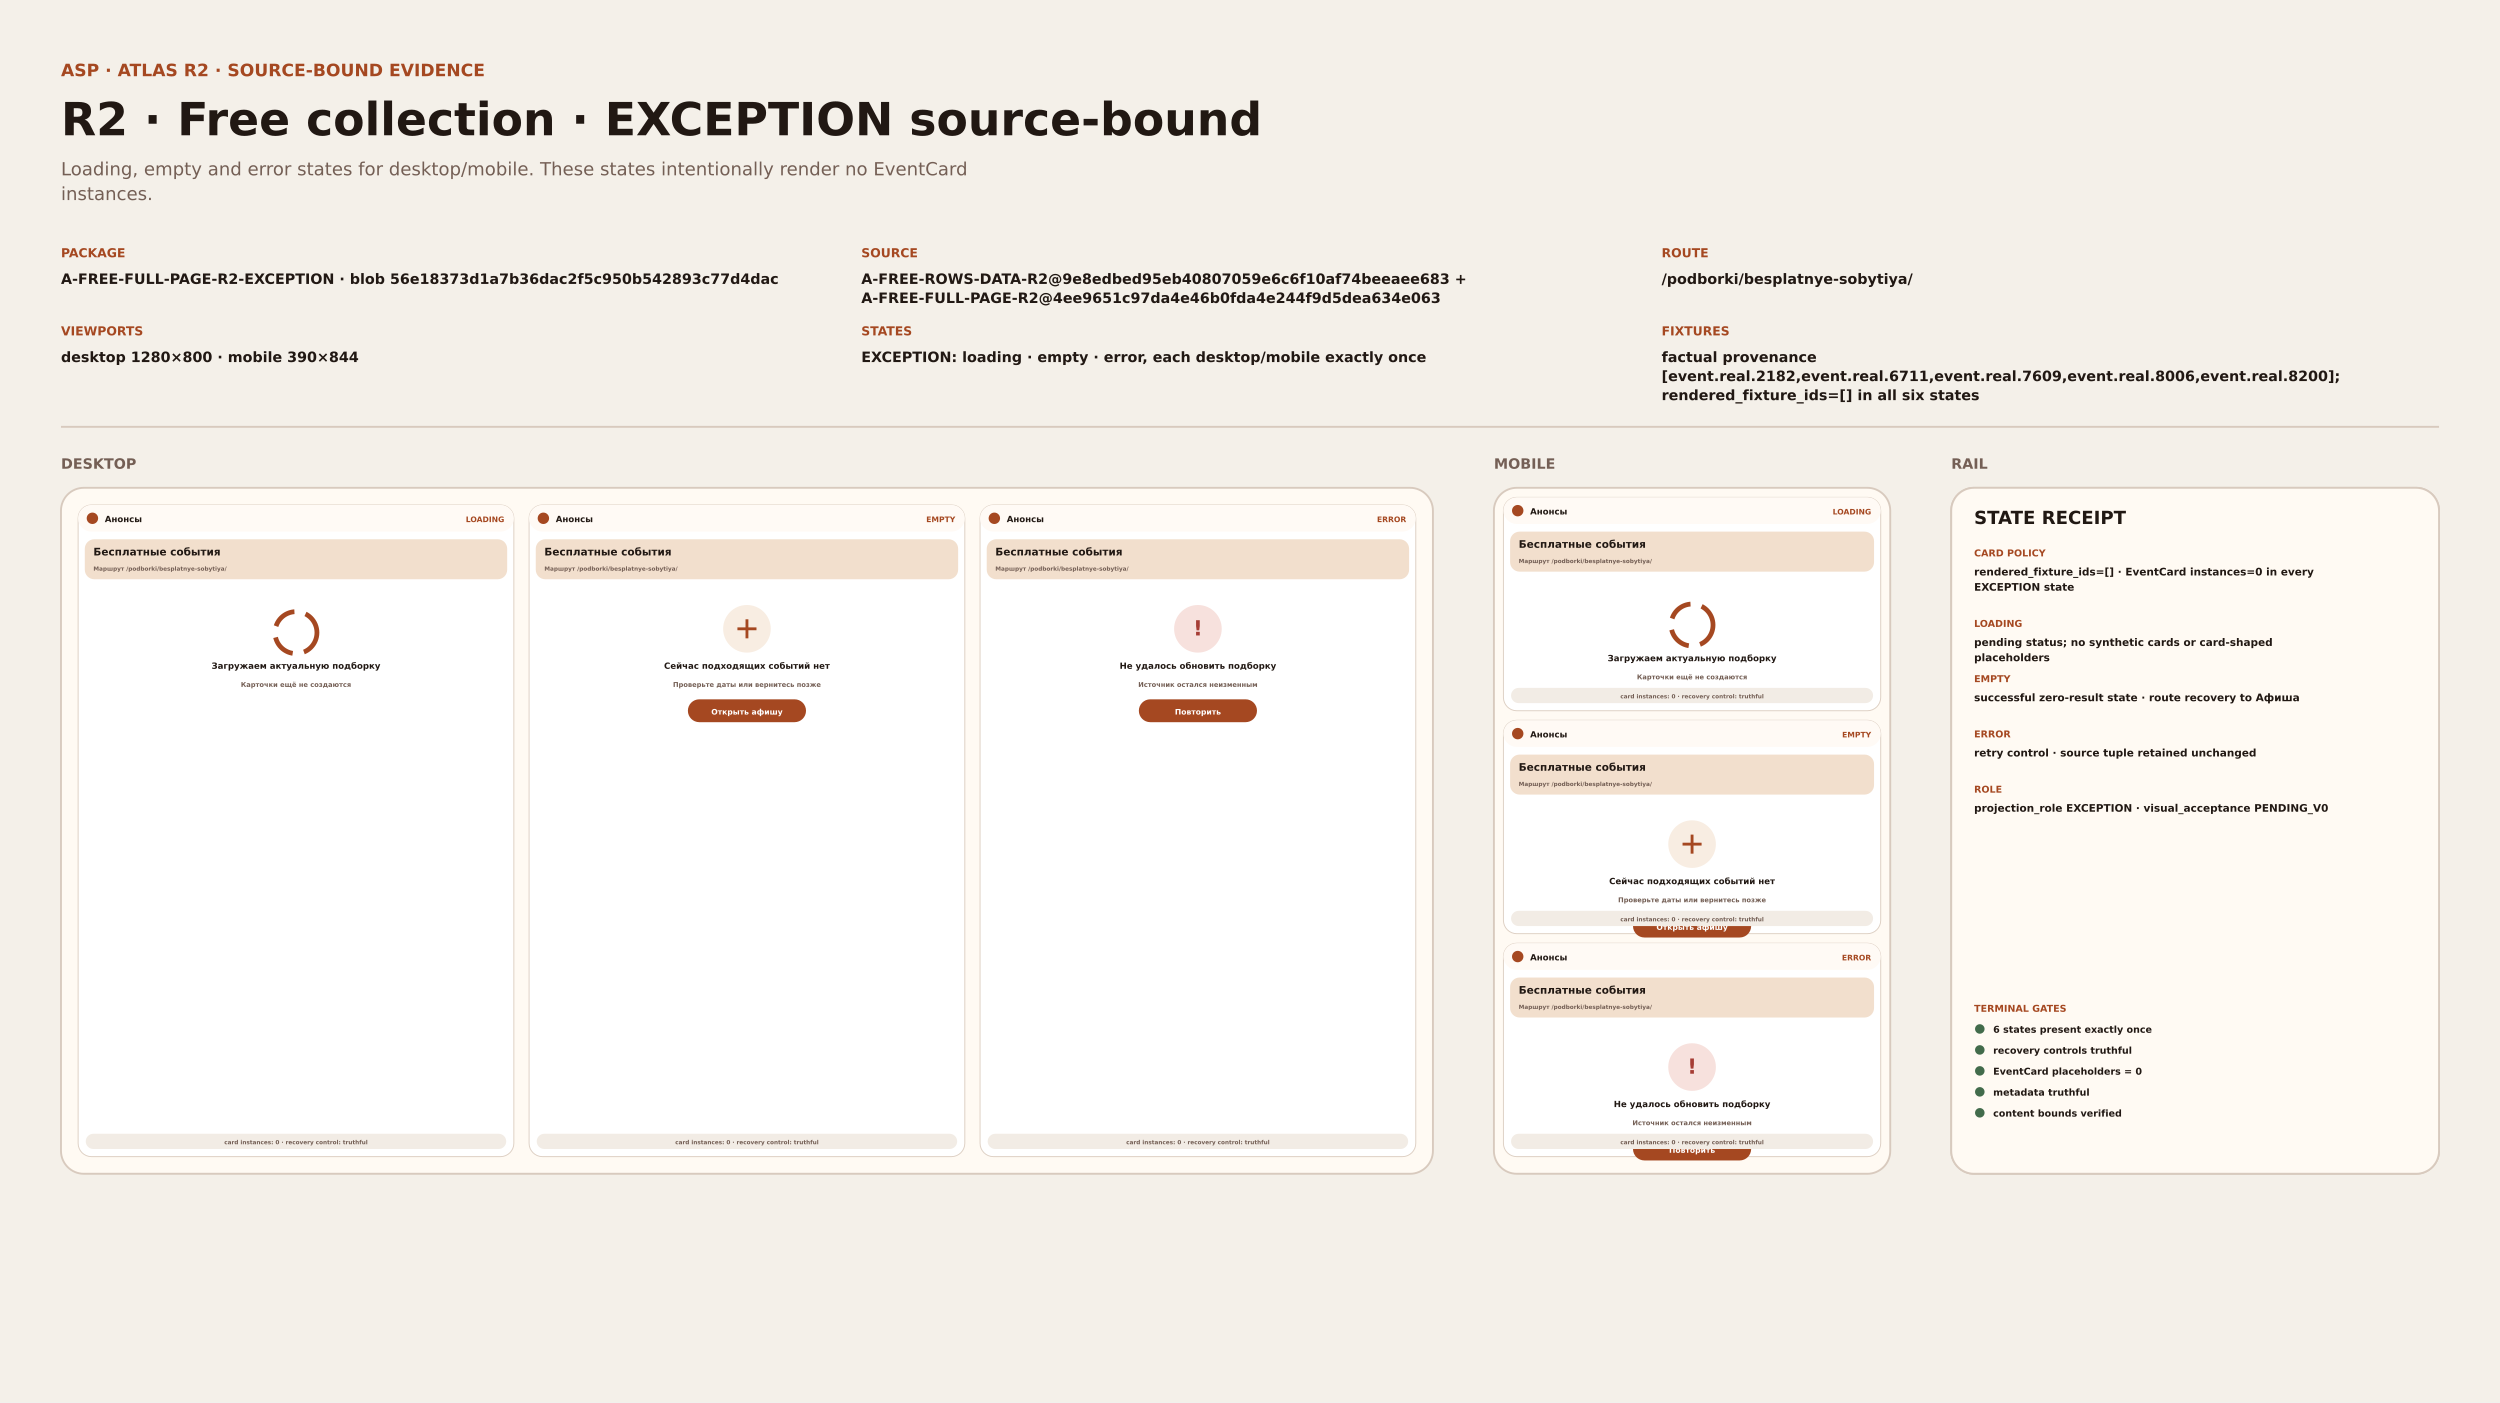
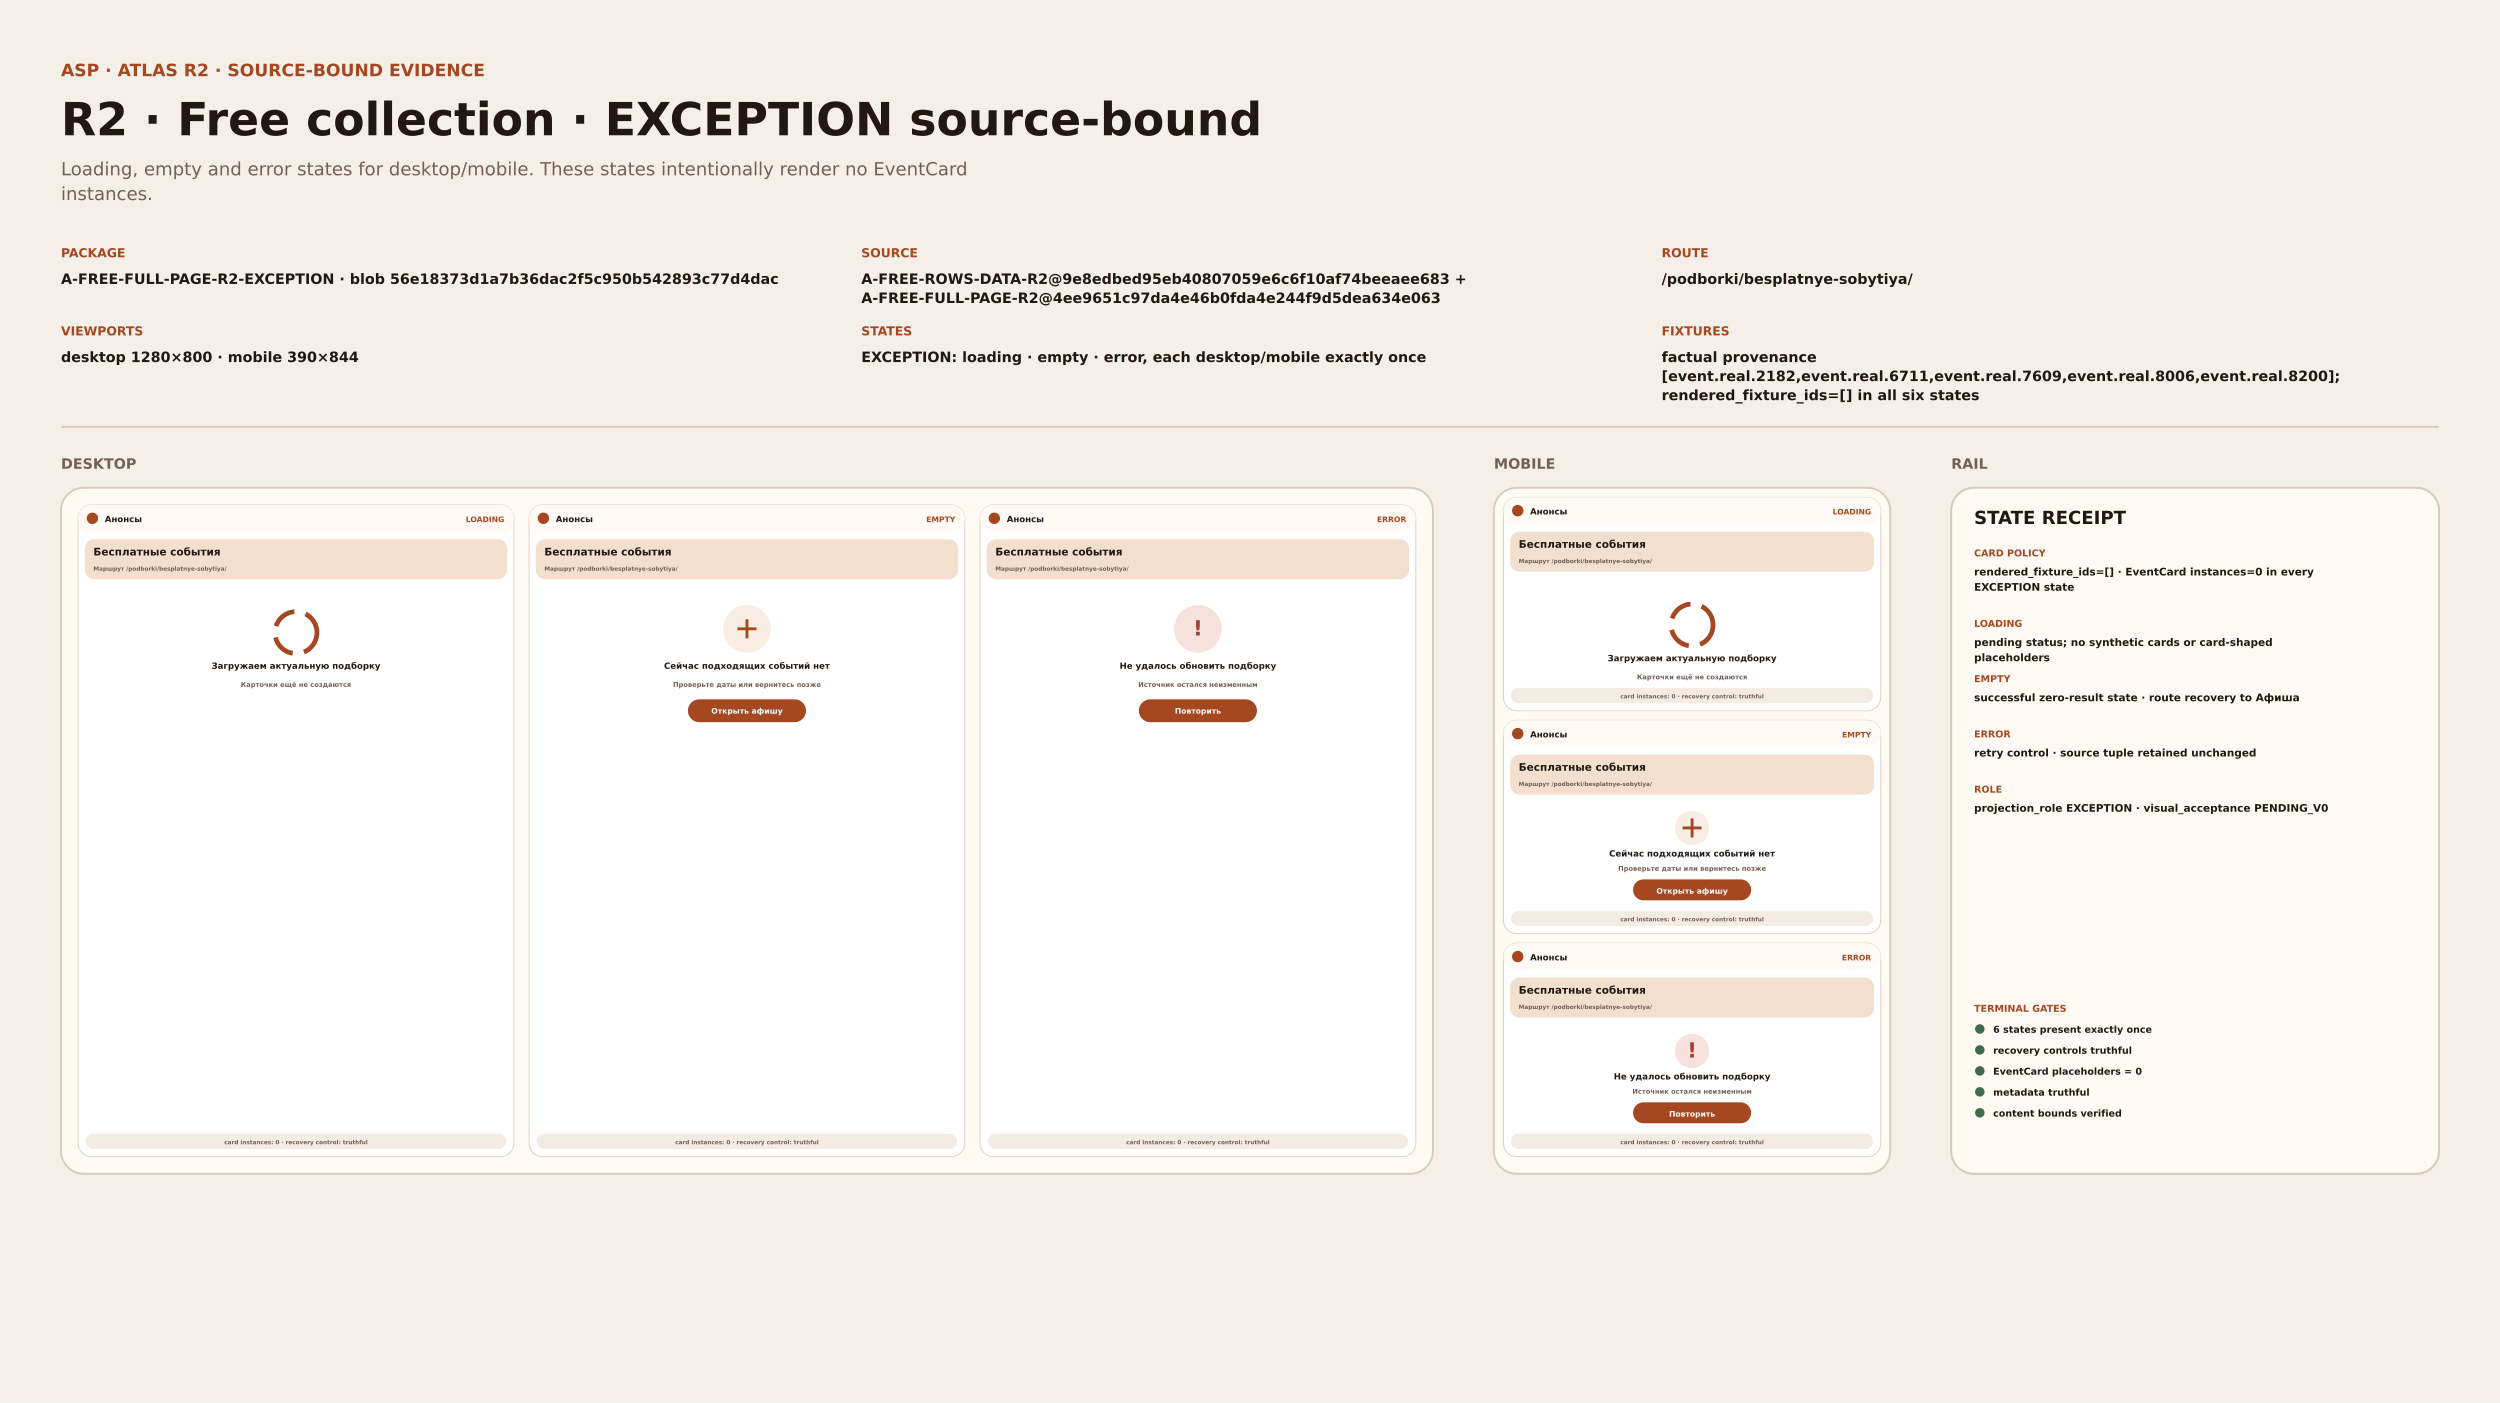
<svg xmlns="http://www.w3.org/2000/svg" width="2624" height="1472" viewBox="0 0 2624 1472" data-evidence-kind="offline-source-bound" data-penpot-implementation="false" data-lane="exception">
  <rect x="0" y="0" width="2624" height="1472" rx="0" fill="#f4f0e9" stroke="none" stroke-width="0" />
  <text x="64" y="80" font-family="DejaVu Sans, Arial, sans-serif" font-size="18" font-weight="800" fill="#a54821" text-anchor="start">ASP · ATLAS R2 · SOURCE-BOUND EVIDENCE</text>
  <text x="64" y="142" font-family="DejaVu Sans, Arial, sans-serif" font-size="48" font-weight="800" fill="#211813" text-anchor="start">R2 · Free collection · EXCEPTION source-bound</text>
  <text x="64" y="184" font-family="DejaVu Sans, Arial, sans-serif" font-size="19" font-weight="450" fill="#745f55" text-anchor="start">Loading, empty and error states for desktop/mobile. These states intentionally render no EventCard</text>
  <text x="64" y="210" font-family="DejaVu Sans, Arial, sans-serif" font-size="19" font-weight="450" fill="#745f55" text-anchor="start">instances.</text>
  <text x="64" y="270" font-family="DejaVu Sans, Arial, sans-serif" font-size="13" font-weight="800" fill="#a54821" text-anchor="start">PACKAGE</text>
  <text x="64" y="298" font-family="DejaVu Sans, Arial, sans-serif" font-size="15" font-weight="600" fill="#211813" text-anchor="start">A-FREE-FULL-PAGE-R2-EXCEPTION · blob 56e18373d1a7b36dac2f5c950b542893c77d4dac</text>
  <text x="904" y="270" font-family="DejaVu Sans, Arial, sans-serif" font-size="13" font-weight="800" fill="#a54821" text-anchor="start">SOURCE</text>
  <text x="904" y="298" font-family="DejaVu Sans, Arial, sans-serif" font-size="15" font-weight="600" fill="#211813" text-anchor="start">A-FREE-ROWS-DATA-R2@9e8edbed95eb40807059e6c6f10af74beeaee683 +</text>
  <text x="904" y="318" font-family="DejaVu Sans, Arial, sans-serif" font-size="15" font-weight="600" fill="#211813" text-anchor="start">A-FREE-FULL-PAGE-R2@4ee9651c97da4e46b0fda4e244f9d5dea634e063</text>
  <text x="1744" y="270" font-family="DejaVu Sans, Arial, sans-serif" font-size="13" font-weight="800" fill="#a54821" text-anchor="start">ROUTE</text>
  <text x="1744" y="298" font-family="DejaVu Sans, Arial, sans-serif" font-size="15" font-weight="600" fill="#211813" text-anchor="start">/podborki/besplatnye-sobytiya/</text>
  <text x="64" y="352" font-family="DejaVu Sans, Arial, sans-serif" font-size="13" font-weight="800" fill="#a54821" text-anchor="start">VIEWPORTS</text>
  <text x="64" y="380" font-family="DejaVu Sans, Arial, sans-serif" font-size="15" font-weight="600" fill="#211813" text-anchor="start">desktop 1280×800 · mobile 390×844</text>
  <text x="904" y="352" font-family="DejaVu Sans, Arial, sans-serif" font-size="13" font-weight="800" fill="#a54821" text-anchor="start">STATES</text>
  <text x="904" y="380" font-family="DejaVu Sans, Arial, sans-serif" font-size="15" font-weight="600" fill="#211813" text-anchor="start">EXCEPTION: loading · empty · error, each desktop/mobile exactly once</text>
  <text x="1744" y="352" font-family="DejaVu Sans, Arial, sans-serif" font-size="13" font-weight="800" fill="#a54821" text-anchor="start">FIXTURES</text>
  <text x="1744" y="380" font-family="DejaVu Sans, Arial, sans-serif" font-size="15" font-weight="600" fill="#211813" text-anchor="start">factual provenance</text>
  <text x="1744" y="400" font-family="DejaVu Sans, Arial, sans-serif" font-size="15" font-weight="600" fill="#211813" text-anchor="start">[event.real.2182,event.real.6711,event.real.7609,event.real.8006,event.real.8200];</text>
  <text x="1744" y="420" font-family="DejaVu Sans, Arial, sans-serif" font-size="15" font-weight="600" fill="#211813" text-anchor="start">rendered_fixture_ids=[] in all six states</text>
  <line x1="64" y1="448" x2="2560" y2="448" stroke="#d8cabe" stroke-width="2" />
  <text x="64" y="492" font-family="DejaVu Sans, Arial, sans-serif" font-size="15" font-weight="800" fill="#745f55" text-anchor="start">DESKTOP</text>
  <rect x="64" y="512" width="1440" height="720" rx="24" fill="#fffaf3" stroke="#d8cabe" stroke-width="2" />
  <text x="1568" y="492" font-family="DejaVu Sans, Arial, sans-serif" font-size="15" font-weight="800" fill="#745f55" text-anchor="start">MOBILE</text>
  <rect x="1568" y="512" width="416" height="720" rx="24" fill="#fffaf3" stroke="#d8cabe" stroke-width="2" />
  <text x="2048" y="492" font-family="DejaVu Sans, Arial, sans-serif" font-size="15" font-weight="800" fill="#745f55" text-anchor="start">RAIL</text>
  <rect x="2048" y="512" width="512" height="720" rx="24" fill="#fffaf3" stroke="#d8cabe" stroke-width="2" />
  <rect x="82.0" y="530" width="457.333" height="684" rx="14" fill="#fff" stroke="#ddcfc3" stroke-width="1" />
  <rect x="82.0" y="530" width="457.333" height="28" rx="14" fill="#fffaf5" stroke="none" stroke-width="0" />
  <circle cx="97.0" cy="544" r="6" fill="#a54821" stroke="none" stroke-width="0" />
  <text x="110.0" y="548" font-family="DejaVu Sans, Arial, sans-serif" font-size="9" font-weight="800" fill="#211813" text-anchor="start">Анонсы</text>
  <text x="529.333" y="548" font-family="DejaVu Sans, Arial, sans-serif" font-size="8" font-weight="800" fill="#a54821" text-anchor="end">LOADING</text>
  <rect x="89.0" y="566" width="443.333" height="42" rx="10" fill="#f2dfcd" stroke="none" stroke-width="0" />
  <text x="98.0" y="583" font-family="DejaVu Sans, Arial, sans-serif" font-size="11" font-weight="850" fill="#211813" text-anchor="start">Бесплатные события</text>
  <text x="98.0" y="599" font-family="DejaVu Sans, Arial, sans-serif" font-size="6" font-weight="600" fill="#745f55" text-anchor="start">Маршрут /podborki/besplatnye-sobytiya/</text>
  <circle cx="310.667" cy="664" r="22" fill="none" stroke="#a54821" stroke-width="5" stroke-dasharray="26 12" />
  <text x="310.667" y="702" font-family="DejaVu Sans, Arial, sans-serif" font-size="9" font-weight="800" fill="#211813" text-anchor="middle">Загружаем актуальную подборку</text>
  <text x="310.667" y="721" font-family="DejaVu Sans, Arial, sans-serif" font-size="7" font-weight="650" fill="#745f55" text-anchor="middle">Карточки ещё не создаются</text>
-   <rect x="90.0" y="1190" width="441.333" height="16" rx="8" fill="#f2ece5" stroke="none" stroke-width="0" />
+   <rect x="90.0" y="1190" width="441.333" height="16" rx="8" fill="#f2ece5" stroke="none" stroke-width="0" data-evidence-node="recovery-footer" data-state="loading" data-viewport="desktop" />
  <text x="310.667" y="1201" font-family="DejaVu Sans, Arial, sans-serif" font-size="6" font-weight="650" fill="#745f55" text-anchor="middle">card instances: 0 · recovery control: truthful</text>
  <rect x="555.333" y="530" width="457.333" height="684" rx="14" fill="#fff" stroke="#ddcfc3" stroke-width="1" />
  <rect x="555.333" y="530" width="457.333" height="28" rx="14" fill="#fffaf5" stroke="none" stroke-width="0" />
  <circle cx="570.333" cy="544" r="6" fill="#a54821" stroke="none" stroke-width="0" />
  <text x="583.333" y="548" font-family="DejaVu Sans, Arial, sans-serif" font-size="9" font-weight="800" fill="#211813" text-anchor="start">Анонсы</text>
  <text x="1002.667" y="548" font-family="DejaVu Sans, Arial, sans-serif" font-size="8" font-weight="800" fill="#a54821" text-anchor="end">EMPTY</text>
  <rect x="562.333" y="566" width="443.333" height="42" rx="10" fill="#f2dfcd" stroke="none" stroke-width="0" />
  <text x="571.333" y="583" font-family="DejaVu Sans, Arial, sans-serif" font-size="11" font-weight="850" fill="#211813" text-anchor="start">Бесплатные события</text>
  <text x="571.333" y="599" font-family="DejaVu Sans, Arial, sans-serif" font-size="6" font-weight="600" fill="#745f55" text-anchor="start">Маршрут /podborki/besplatnye-sobytiya/</text>
  <circle cx="784" cy="660" r="25" fill="#f8ede2" stroke="none" stroke-width="0" />
  <path d="M 774 660 h 20 M 784 650 v 20" fill="none" stroke="#a54821" stroke-width="3" />
  <text x="784" y="702" font-family="DejaVu Sans, Arial, sans-serif" font-size="9" font-weight="800" fill="#211813" text-anchor="middle">Сейчас подходящих событий нет</text>
  <text x="784" y="721" font-family="DejaVu Sans, Arial, sans-serif" font-size="7" font-weight="650" fill="#745f55" text-anchor="middle">Проверьте даты или вернитесь позже</text>
-   <rect x="722" y="734" width="124" height="24" rx="12" fill="#a54821" stroke="none" stroke-width="0" />
-   <text x="784" y="750" font-family="DejaVu Sans, Arial, sans-serif" font-size="8" font-weight="800" fill="#fff" text-anchor="middle">Открыть афишу</text>
-   <rect x="563.333" y="1190" width="441.333" height="16" rx="8" fill="#f2ece5" stroke="none" stroke-width="0" />
+   <rect x="722" y="734" width="124" height="24" rx="12" fill="#a54821" stroke="none" stroke-width="0" data-evidence-node="recovery-control" data-state="empty" data-viewport="desktop" />
+   <text x="784" y="749" font-family="DejaVu Sans, Arial, sans-serif" font-size="8" font-weight="800" fill="#fff" text-anchor="middle">Открыть афишу</text>
+   <rect x="563.333" y="1190" width="441.333" height="16" rx="8" fill="#f2ece5" stroke="none" stroke-width="0" data-evidence-node="recovery-footer" data-state="empty" data-viewport="desktop" />
  <text x="784" y="1201" font-family="DejaVu Sans, Arial, sans-serif" font-size="6" font-weight="650" fill="#745f55" text-anchor="middle">card instances: 0 · recovery control: truthful</text>
  <rect x="1028.667" y="530" width="457.333" height="684" rx="14" fill="#fff" stroke="#ddcfc3" stroke-width="1" />
  <rect x="1028.667" y="530" width="457.333" height="28" rx="14" fill="#fffaf5" stroke="none" stroke-width="0" />
  <circle cx="1043.667" cy="544" r="6" fill="#a54821" stroke="none" stroke-width="0" />
  <text x="1056.667" y="548" font-family="DejaVu Sans, Arial, sans-serif" font-size="9" font-weight="800" fill="#211813" text-anchor="start">Анонсы</text>
  <text x="1476" y="548" font-family="DejaVu Sans, Arial, sans-serif" font-size="8" font-weight="800" fill="#a54821" text-anchor="end">ERROR</text>
  <rect x="1035.667" y="566" width="443.333" height="42" rx="10" fill="#f2dfcd" stroke="none" stroke-width="0" />
  <text x="1044.667" y="583" font-family="DejaVu Sans, Arial, sans-serif" font-size="11" font-weight="850" fill="#211813" text-anchor="start">Бесплатные события</text>
  <text x="1044.667" y="599" font-family="DejaVu Sans, Arial, sans-serif" font-size="6" font-weight="600" fill="#745f55" text-anchor="start">Маршрут /podborki/besplatnye-sobytiya/</text>
  <circle cx="1257.333" cy="660" r="25" fill="#f7e1dd" stroke="none" stroke-width="0" />
  <text x="1257.333" y="667" font-family="DejaVu Sans, Arial, sans-serif" font-size="22" font-weight="900" fill="#a63d35" text-anchor="middle">!</text>
  <text x="1257.333" y="702" font-family="DejaVu Sans, Arial, sans-serif" font-size="9" font-weight="800" fill="#211813" text-anchor="middle">Не удалось обновить подборку</text>
  <text x="1257.333" y="721" font-family="DejaVu Sans, Arial, sans-serif" font-size="7" font-weight="650" fill="#745f55" text-anchor="middle">Источник остался неизменным</text>
-   <rect x="1195.333" y="734" width="124" height="24" rx="12" fill="#a54821" stroke="none" stroke-width="0" />
-   <text x="1257.333" y="750" font-family="DejaVu Sans, Arial, sans-serif" font-size="8" font-weight="800" fill="#fff" text-anchor="middle">Повторить</text>
-   <rect x="1036.667" y="1190" width="441.333" height="16" rx="8" fill="#f2ece5" stroke="none" stroke-width="0" />
+   <rect x="1195.333" y="734" width="124" height="24" rx="12" fill="#a54821" stroke="none" stroke-width="0" data-evidence-node="recovery-control" data-state="error" data-viewport="desktop" />
+   <text x="1257.333" y="749" font-family="DejaVu Sans, Arial, sans-serif" font-size="8" font-weight="800" fill="#fff" text-anchor="middle">Повторить</text>
+   <rect x="1036.667" y="1190" width="441.333" height="16" rx="8" fill="#f2ece5" stroke="none" stroke-width="0" data-evidence-node="recovery-footer" data-state="error" data-viewport="desktop" />
  <text x="1257.333" y="1201" font-family="DejaVu Sans, Arial, sans-serif" font-size="6" font-weight="650" fill="#745f55" text-anchor="middle">card instances: 0 · recovery control: truthful</text>
  <rect x="1578" y="522.0" width="396" height="224.0" rx="14" fill="#fff" stroke="#ddcfc3" stroke-width="1" />
  <rect x="1578" y="522.0" width="396" height="28" rx="14" fill="#fffaf5" stroke="none" stroke-width="0" />
  <circle cx="1593" cy="536.0" r="6" fill="#a54821" stroke="none" stroke-width="0" />
  <text x="1606" y="540.0" font-family="DejaVu Sans, Arial, sans-serif" font-size="9" font-weight="800" fill="#211813" text-anchor="start">Анонсы</text>
  <text x="1964" y="540.0" font-family="DejaVu Sans, Arial, sans-serif" font-size="8" font-weight="800" fill="#a54821" text-anchor="end">LOADING</text>
  <rect x="1585" y="558.0" width="382" height="42" rx="10" fill="#f2dfcd" stroke="none" stroke-width="0" />
  <text x="1594" y="575.0" font-family="DejaVu Sans, Arial, sans-serif" font-size="11" font-weight="850" fill="#211813" text-anchor="start">Бесплатные события</text>
  <text x="1594" y="591.0" font-family="DejaVu Sans, Arial, sans-serif" font-size="6" font-weight="600" fill="#745f55" text-anchor="start">Маршрут /podborki/besplatnye-sobytiya/</text>
  <circle cx="1776.0" cy="656.0" r="22" fill="none" stroke="#a54821" stroke-width="5" stroke-dasharray="26 12" />
  <text x="1776.0" y="694.0" font-family="DejaVu Sans, Arial, sans-serif" font-size="9" font-weight="800" fill="#211813" text-anchor="middle">Загружаем актуальную подборку</text>
  <text x="1776.0" y="713.0" font-family="DejaVu Sans, Arial, sans-serif" font-size="7" font-weight="650" fill="#745f55" text-anchor="middle">Карточки ещё не создаются</text>
-   <rect x="1586" y="722.0" width="380" height="16" rx="8" fill="#f2ece5" stroke="none" stroke-width="0" />
+   <rect x="1586" y="722.0" width="380" height="16" rx="8" fill="#f2ece5" stroke="none" stroke-width="0" data-evidence-node="recovery-footer" data-state="loading" data-viewport="mobile" />
  <text x="1776.0" y="733.0" font-family="DejaVu Sans, Arial, sans-serif" font-size="6" font-weight="650" fill="#745f55" text-anchor="middle">card instances: 0 · recovery control: truthful</text>
  <rect x="1578" y="756.0" width="396" height="224.0" rx="14" fill="#fff" stroke="#ddcfc3" stroke-width="1" />
  <rect x="1578" y="756.0" width="396" height="28" rx="14" fill="#fffaf5" stroke="none" stroke-width="0" />
  <circle cx="1593" cy="770.0" r="6" fill="#a54821" stroke="none" stroke-width="0" />
  <text x="1606" y="774.0" font-family="DejaVu Sans, Arial, sans-serif" font-size="9" font-weight="800" fill="#211813" text-anchor="start">Анонсы</text>
  <text x="1964" y="774.0" font-family="DejaVu Sans, Arial, sans-serif" font-size="8" font-weight="800" fill="#a54821" text-anchor="end">EMPTY</text>
  <rect x="1585" y="792.0" width="382" height="42" rx="10" fill="#f2dfcd" stroke="none" stroke-width="0" />
  <text x="1594" y="809.0" font-family="DejaVu Sans, Arial, sans-serif" font-size="11" font-weight="850" fill="#211813" text-anchor="start">Бесплатные события</text>
  <text x="1594" y="825.0" font-family="DejaVu Sans, Arial, sans-serif" font-size="6" font-weight="600" fill="#745f55" text-anchor="start">Маршрут /podborki/besplatnye-sobytiya/</text>
-   <circle cx="1776.0" cy="886.0" r="25" fill="#f8ede2" stroke="none" stroke-width="0" />
-   <path d="M 1766.0 886.0 h 20 M 1776.0 876.0 v 20" fill="none" stroke="#a54821" stroke-width="3" />
-   <text x="1776.0" y="928.0" font-family="DejaVu Sans, Arial, sans-serif" font-size="9" font-weight="800" fill="#211813" text-anchor="middle">Сейчас подходящих событий нет</text>
-   <text x="1776.0" y="947.0" font-family="DejaVu Sans, Arial, sans-serif" font-size="7" font-weight="650" fill="#745f55" text-anchor="middle">Проверьте даты или вернитесь позже</text>
-   <rect x="1714.0" y="960.0" width="124" height="24" rx="12" fill="#a54821" stroke="none" stroke-width="0" />
-   <text x="1776.0" y="976.0" font-family="DejaVu Sans, Arial, sans-serif" font-size="8" font-weight="800" fill="#fff" text-anchor="middle">Открыть афишу</text>
-   <rect x="1586" y="956.0" width="380" height="16" rx="8" fill="#f2ece5" stroke="none" stroke-width="0" />
+   <circle cx="1776.0" cy="869.0" r="18" fill="#f8ede2" stroke="none" stroke-width="0" />
+   <path d="M 1766.0 869.0 h 20 M 1776.0 859.0 v 20" fill="none" stroke="#a54821" stroke-width="3" />
+   <text x="1776.0" y="899.0" font-family="DejaVu Sans, Arial, sans-serif" font-size="9" font-weight="800" fill="#211813" text-anchor="middle">Сейчас подходящих событий нет</text>
+   <text x="1776.0" y="914.0" font-family="DejaVu Sans, Arial, sans-serif" font-size="7" font-weight="650" fill="#745f55" text-anchor="middle">Проверьте даты или вернитесь позже</text>
+   <rect x="1714.0" y="923.0" width="124" height="22" rx="11" fill="#a54821" stroke="none" stroke-width="0" data-evidence-node="recovery-control" data-state="empty" data-viewport="mobile" />
+   <text x="1776.0" y="938.0" font-family="DejaVu Sans, Arial, sans-serif" font-size="8" font-weight="800" fill="#fff" text-anchor="middle">Открыть афишу</text>
+   <rect x="1586" y="956.0" width="380" height="16" rx="8" fill="#f2ece5" stroke="none" stroke-width="0" data-evidence-node="recovery-footer" data-state="empty" data-viewport="mobile" />
  <text x="1776.0" y="967.0" font-family="DejaVu Sans, Arial, sans-serif" font-size="6" font-weight="650" fill="#745f55" text-anchor="middle">card instances: 0 · recovery control: truthful</text>
  <rect x="1578" y="990.0" width="396" height="224.0" rx="14" fill="#fff" stroke="#ddcfc3" stroke-width="1" />
  <rect x="1578" y="990.0" width="396" height="28" rx="14" fill="#fffaf5" stroke="none" stroke-width="0" />
  <circle cx="1593" cy="1004.0" r="6" fill="#a54821" stroke="none" stroke-width="0" />
  <text x="1606" y="1008.0" font-family="DejaVu Sans, Arial, sans-serif" font-size="9" font-weight="800" fill="#211813" text-anchor="start">Анонсы</text>
  <text x="1964" y="1008.0" font-family="DejaVu Sans, Arial, sans-serif" font-size="8" font-weight="800" fill="#a54821" text-anchor="end">ERROR</text>
  <rect x="1585" y="1026.0" width="382" height="42" rx="10" fill="#f2dfcd" stroke="none" stroke-width="0" />
  <text x="1594" y="1043.0" font-family="DejaVu Sans, Arial, sans-serif" font-size="11" font-weight="850" fill="#211813" text-anchor="start">Бесплатные события</text>
  <text x="1594" y="1059.0" font-family="DejaVu Sans, Arial, sans-serif" font-size="6" font-weight="600" fill="#745f55" text-anchor="start">Маршрут /podborki/besplatnye-sobytiya/</text>
-   <circle cx="1776.0" cy="1120.0" r="25" fill="#f7e1dd" stroke="none" stroke-width="0" />
-   <text x="1776.0" y="1127.0" font-family="DejaVu Sans, Arial, sans-serif" font-size="22" font-weight="900" fill="#a63d35" text-anchor="middle">!</text>
-   <text x="1776.0" y="1162.0" font-family="DejaVu Sans, Arial, sans-serif" font-size="9" font-weight="800" fill="#211813" text-anchor="middle">Не удалось обновить подборку</text>
-   <text x="1776.0" y="1181.0" font-family="DejaVu Sans, Arial, sans-serif" font-size="7" font-weight="650" fill="#745f55" text-anchor="middle">Источник остался неизменным</text>
-   <rect x="1714.0" y="1194.0" width="124" height="24" rx="12" fill="#a54821" stroke="none" stroke-width="0" />
-   <text x="1776.0" y="1210.0" font-family="DejaVu Sans, Arial, sans-serif" font-size="8" font-weight="800" fill="#fff" text-anchor="middle">Повторить</text>
-   <rect x="1586" y="1190.0" width="380" height="16" rx="8" fill="#f2ece5" stroke="none" stroke-width="0" />
+   <circle cx="1776.0" cy="1103.0" r="18" fill="#f7e1dd" stroke="none" stroke-width="0" />
+   <text x="1776.0" y="1110.0" font-family="DejaVu Sans, Arial, sans-serif" font-size="22" font-weight="900" fill="#a63d35" text-anchor="middle">!</text>
+   <text x="1776.0" y="1133.0" font-family="DejaVu Sans, Arial, sans-serif" font-size="9" font-weight="800" fill="#211813" text-anchor="middle">Не удалось обновить подборку</text>
+   <text x="1776.0" y="1148.0" font-family="DejaVu Sans, Arial, sans-serif" font-size="7" font-weight="650" fill="#745f55" text-anchor="middle">Источник остался неизменным</text>
+   <rect x="1714.0" y="1157.0" width="124" height="22" rx="11" fill="#a54821" stroke="none" stroke-width="0" data-evidence-node="recovery-control" data-state="error" data-viewport="mobile" />
+   <text x="1776.0" y="1172.0" font-family="DejaVu Sans, Arial, sans-serif" font-size="8" font-weight="800" fill="#fff" text-anchor="middle">Повторить</text>
+   <rect x="1586" y="1190.0" width="380" height="16" rx="8" fill="#f2ece5" stroke="none" stroke-width="0" data-evidence-node="recovery-footer" data-state="error" data-viewport="mobile" />
  <text x="1776.0" y="1201.0" font-family="DejaVu Sans, Arial, sans-serif" font-size="6" font-weight="650" fill="#745f55" text-anchor="middle">card instances: 0 · recovery control: truthful</text>
  <rect x="2048" y="512" width="512" height="720" rx="24" fill="#fffaf3" stroke="#d8cabe" stroke-width="2" />
  <text x="2072" y="550" font-family="DejaVu Sans, Arial, sans-serif" font-size="19" font-weight="850" fill="#211813" text-anchor="start">STATE RECEIPT</text>
  <text x="2072" y="584" font-family="DejaVu Sans, Arial, sans-serif" font-size="10" font-weight="800" fill="#a54821" text-anchor="start">CARD POLICY</text>
  <text x="2072" y="604" font-family="DejaVu Sans, Arial, sans-serif" font-size="11" font-weight="600" fill="#211813" text-anchor="start">rendered_fixture_ids=[] · EventCard instances=0 in every</text>
  <text x="2072" y="620" font-family="DejaVu Sans, Arial, sans-serif" font-size="11" font-weight="600" fill="#211813" text-anchor="start">EXCEPTION state</text>
  <text x="2072" y="658" font-family="DejaVu Sans, Arial, sans-serif" font-size="10" font-weight="800" fill="#a54821" text-anchor="start">LOADING</text>
  <text x="2072" y="678" font-family="DejaVu Sans, Arial, sans-serif" font-size="11" font-weight="600" fill="#211813" text-anchor="start">pending status; no synthetic cards or card-shaped</text>
  <text x="2072" y="694" font-family="DejaVu Sans, Arial, sans-serif" font-size="11" font-weight="600" fill="#211813" text-anchor="start">placeholders</text>
  <text x="2072" y="716" font-family="DejaVu Sans, Arial, sans-serif" font-size="10" font-weight="800" fill="#a54821" text-anchor="start">EMPTY</text>
  <text x="2072" y="736" font-family="DejaVu Sans, Arial, sans-serif" font-size="11" font-weight="600" fill="#211813" text-anchor="start">successful zero-result state · route recovery to Афиша</text>
  <text x="2072" y="774" font-family="DejaVu Sans, Arial, sans-serif" font-size="10" font-weight="800" fill="#a54821" text-anchor="start">ERROR</text>
  <text x="2072" y="794" font-family="DejaVu Sans, Arial, sans-serif" font-size="11" font-weight="600" fill="#211813" text-anchor="start">retry control · source tuple retained unchanged</text>
  <text x="2072" y="832" font-family="DejaVu Sans, Arial, sans-serif" font-size="10" font-weight="800" fill="#a54821" text-anchor="start">ROLE</text>
  <text x="2072" y="852" font-family="DejaVu Sans, Arial, sans-serif" font-size="11" font-weight="600" fill="#211813" text-anchor="start">projection_role EXCEPTION · visual_acceptance PENDING_V0</text>
  <text x="2072" y="1062" font-family="DejaVu Sans, Arial, sans-serif" font-size="10" font-weight="800" fill="#a54821" text-anchor="start">TERMINAL GATES</text>
  <circle cx="2078" cy="1080" r="5" fill="#426b4b" stroke="none" stroke-width="0" />
  <text x="2092" y="1084" font-family="DejaVu Sans, Arial, sans-serif" font-size="10" font-weight="700" fill="#211813" text-anchor="start">6 states present exactly once</text>
  <circle cx="2078" cy="1102" r="5" fill="#426b4b" stroke="none" stroke-width="0" />
  <text x="2092" y="1106" font-family="DejaVu Sans, Arial, sans-serif" font-size="10" font-weight="700" fill="#211813" text-anchor="start">recovery controls truthful</text>
  <circle cx="2078" cy="1124" r="5" fill="#426b4b" stroke="none" stroke-width="0" />
  <text x="2092" y="1128" font-family="DejaVu Sans, Arial, sans-serif" font-size="10" font-weight="700" fill="#211813" text-anchor="start">EventCard placeholders = 0</text>
  <circle cx="2078" cy="1146" r="5" fill="#426b4b" stroke="none" stroke-width="0" />
  <text x="2092" y="1150" font-family="DejaVu Sans, Arial, sans-serif" font-size="10" font-weight="700" fill="#211813" text-anchor="start">metadata truthful</text>
  <circle cx="2078" cy="1168" r="5" fill="#426b4b" stroke="none" stroke-width="0" />
  <text x="2092" y="1172" font-family="DejaVu Sans, Arial, sans-serif" font-size="10" font-weight="700" fill="#211813" text-anchor="start">content bounds verified</text>
</svg>
